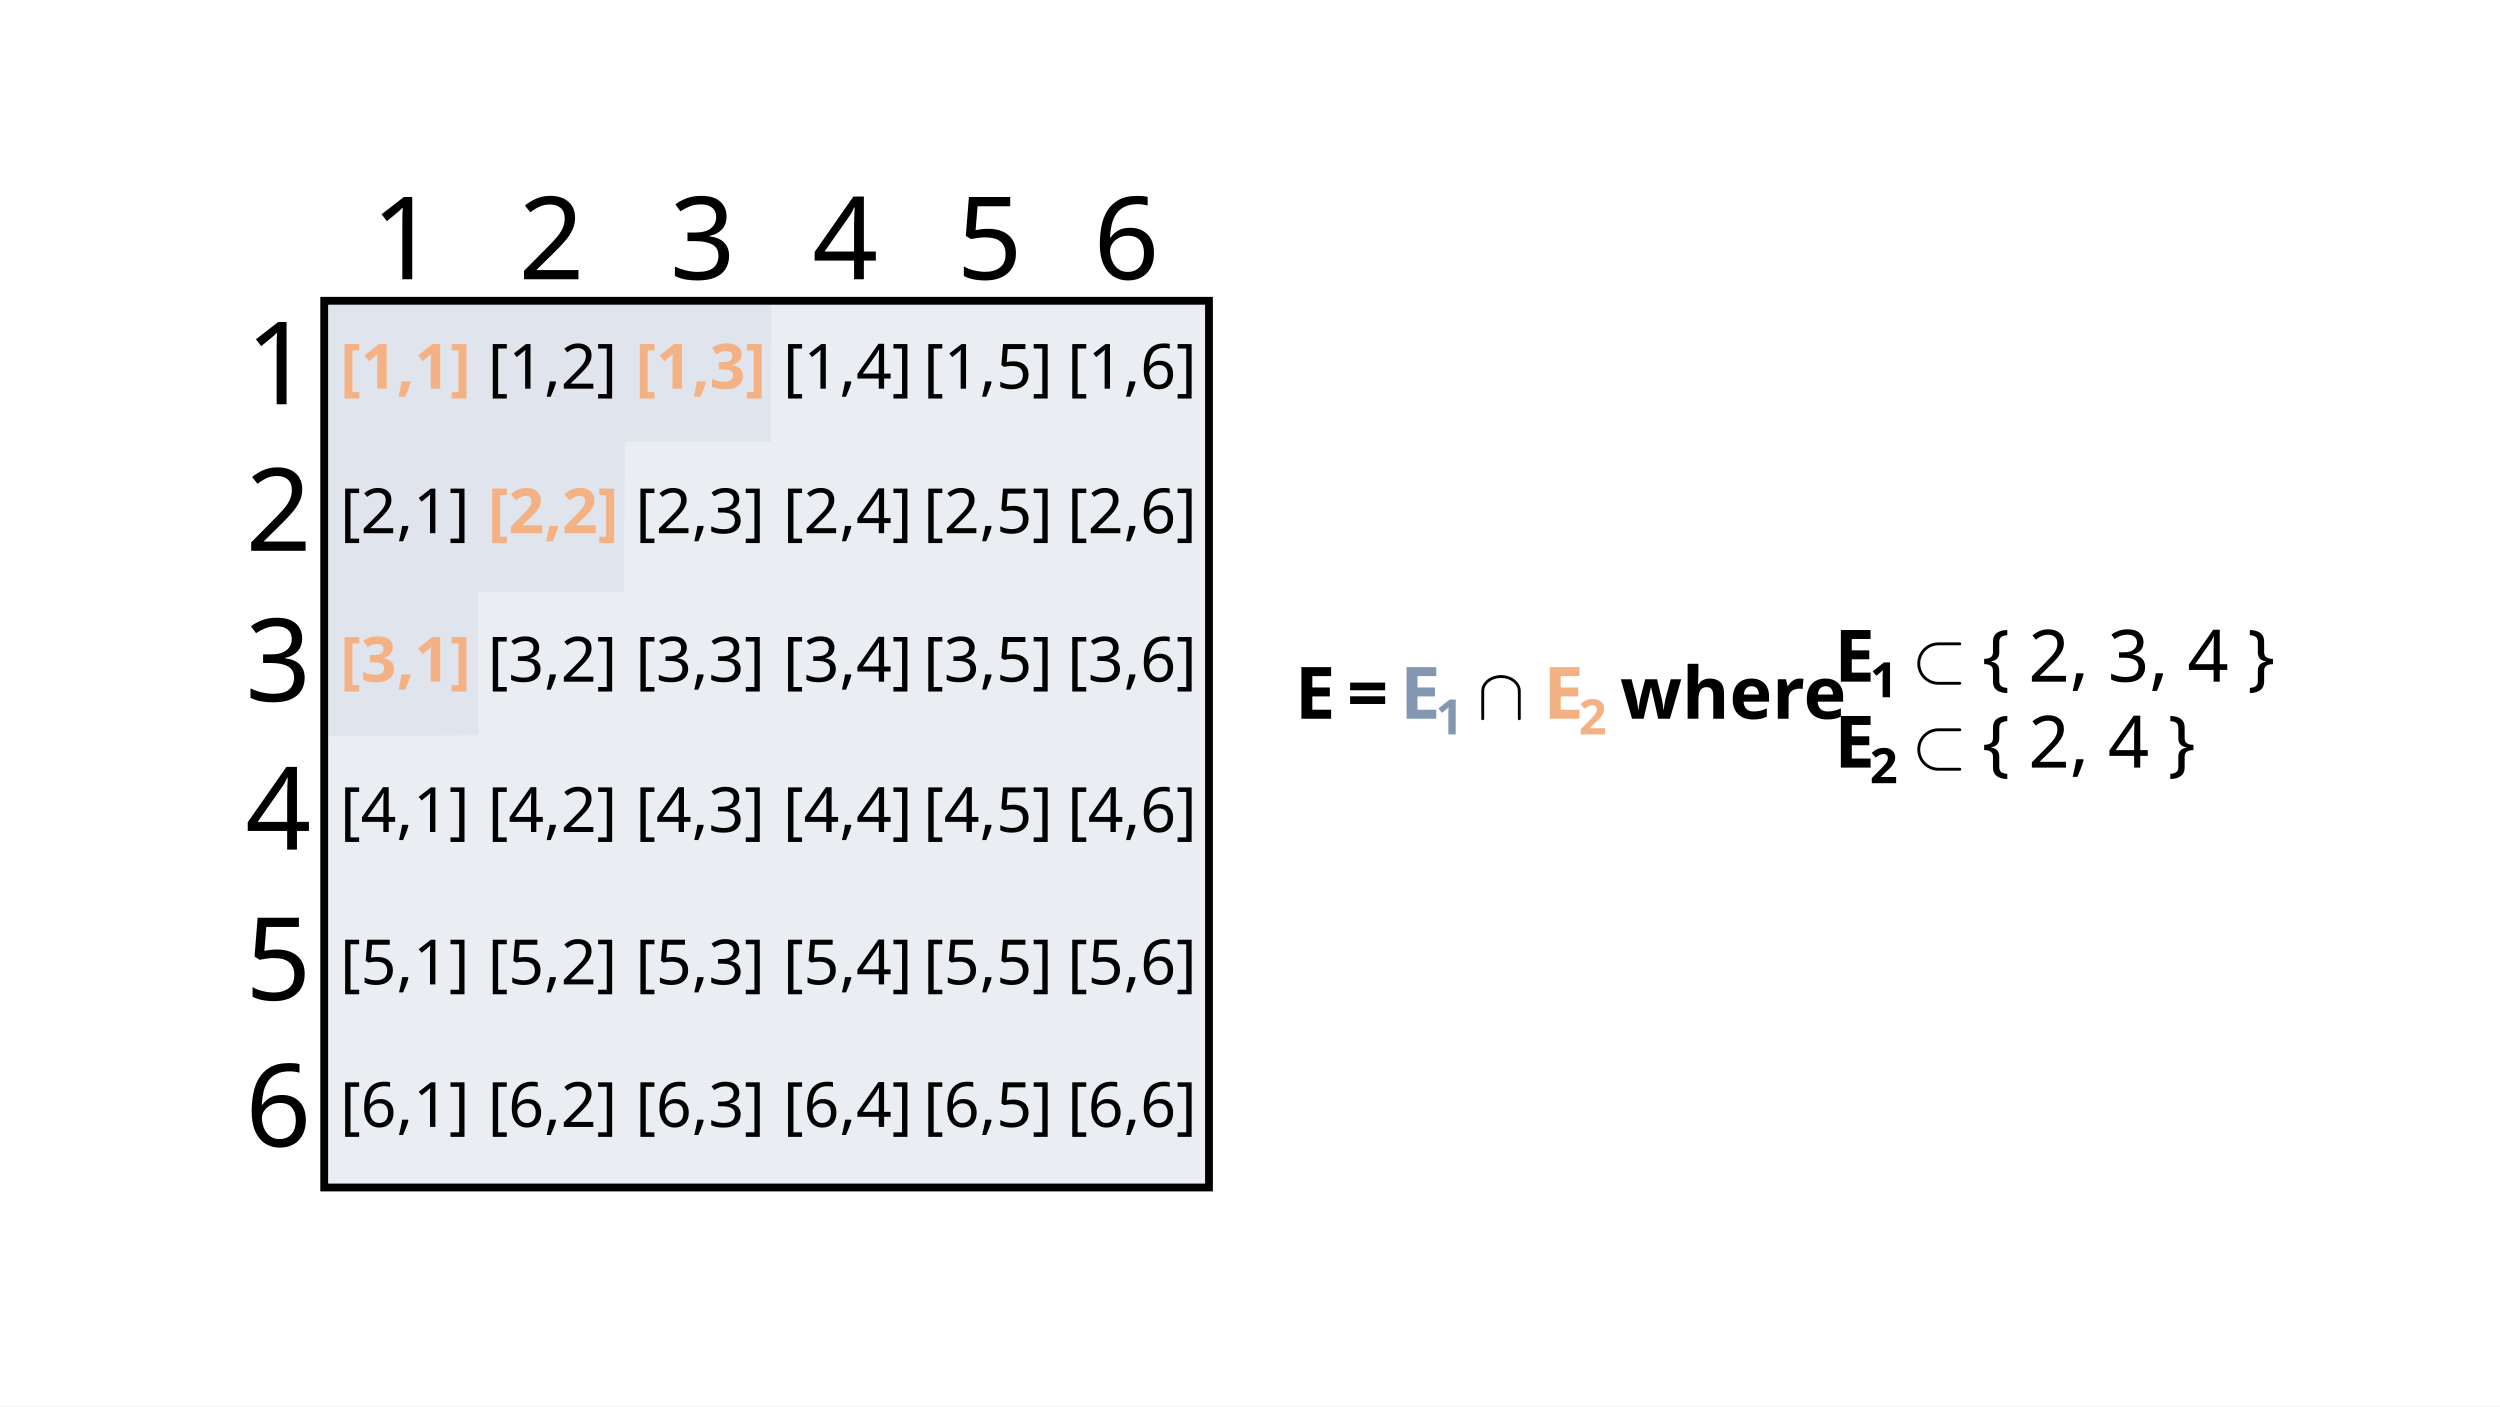
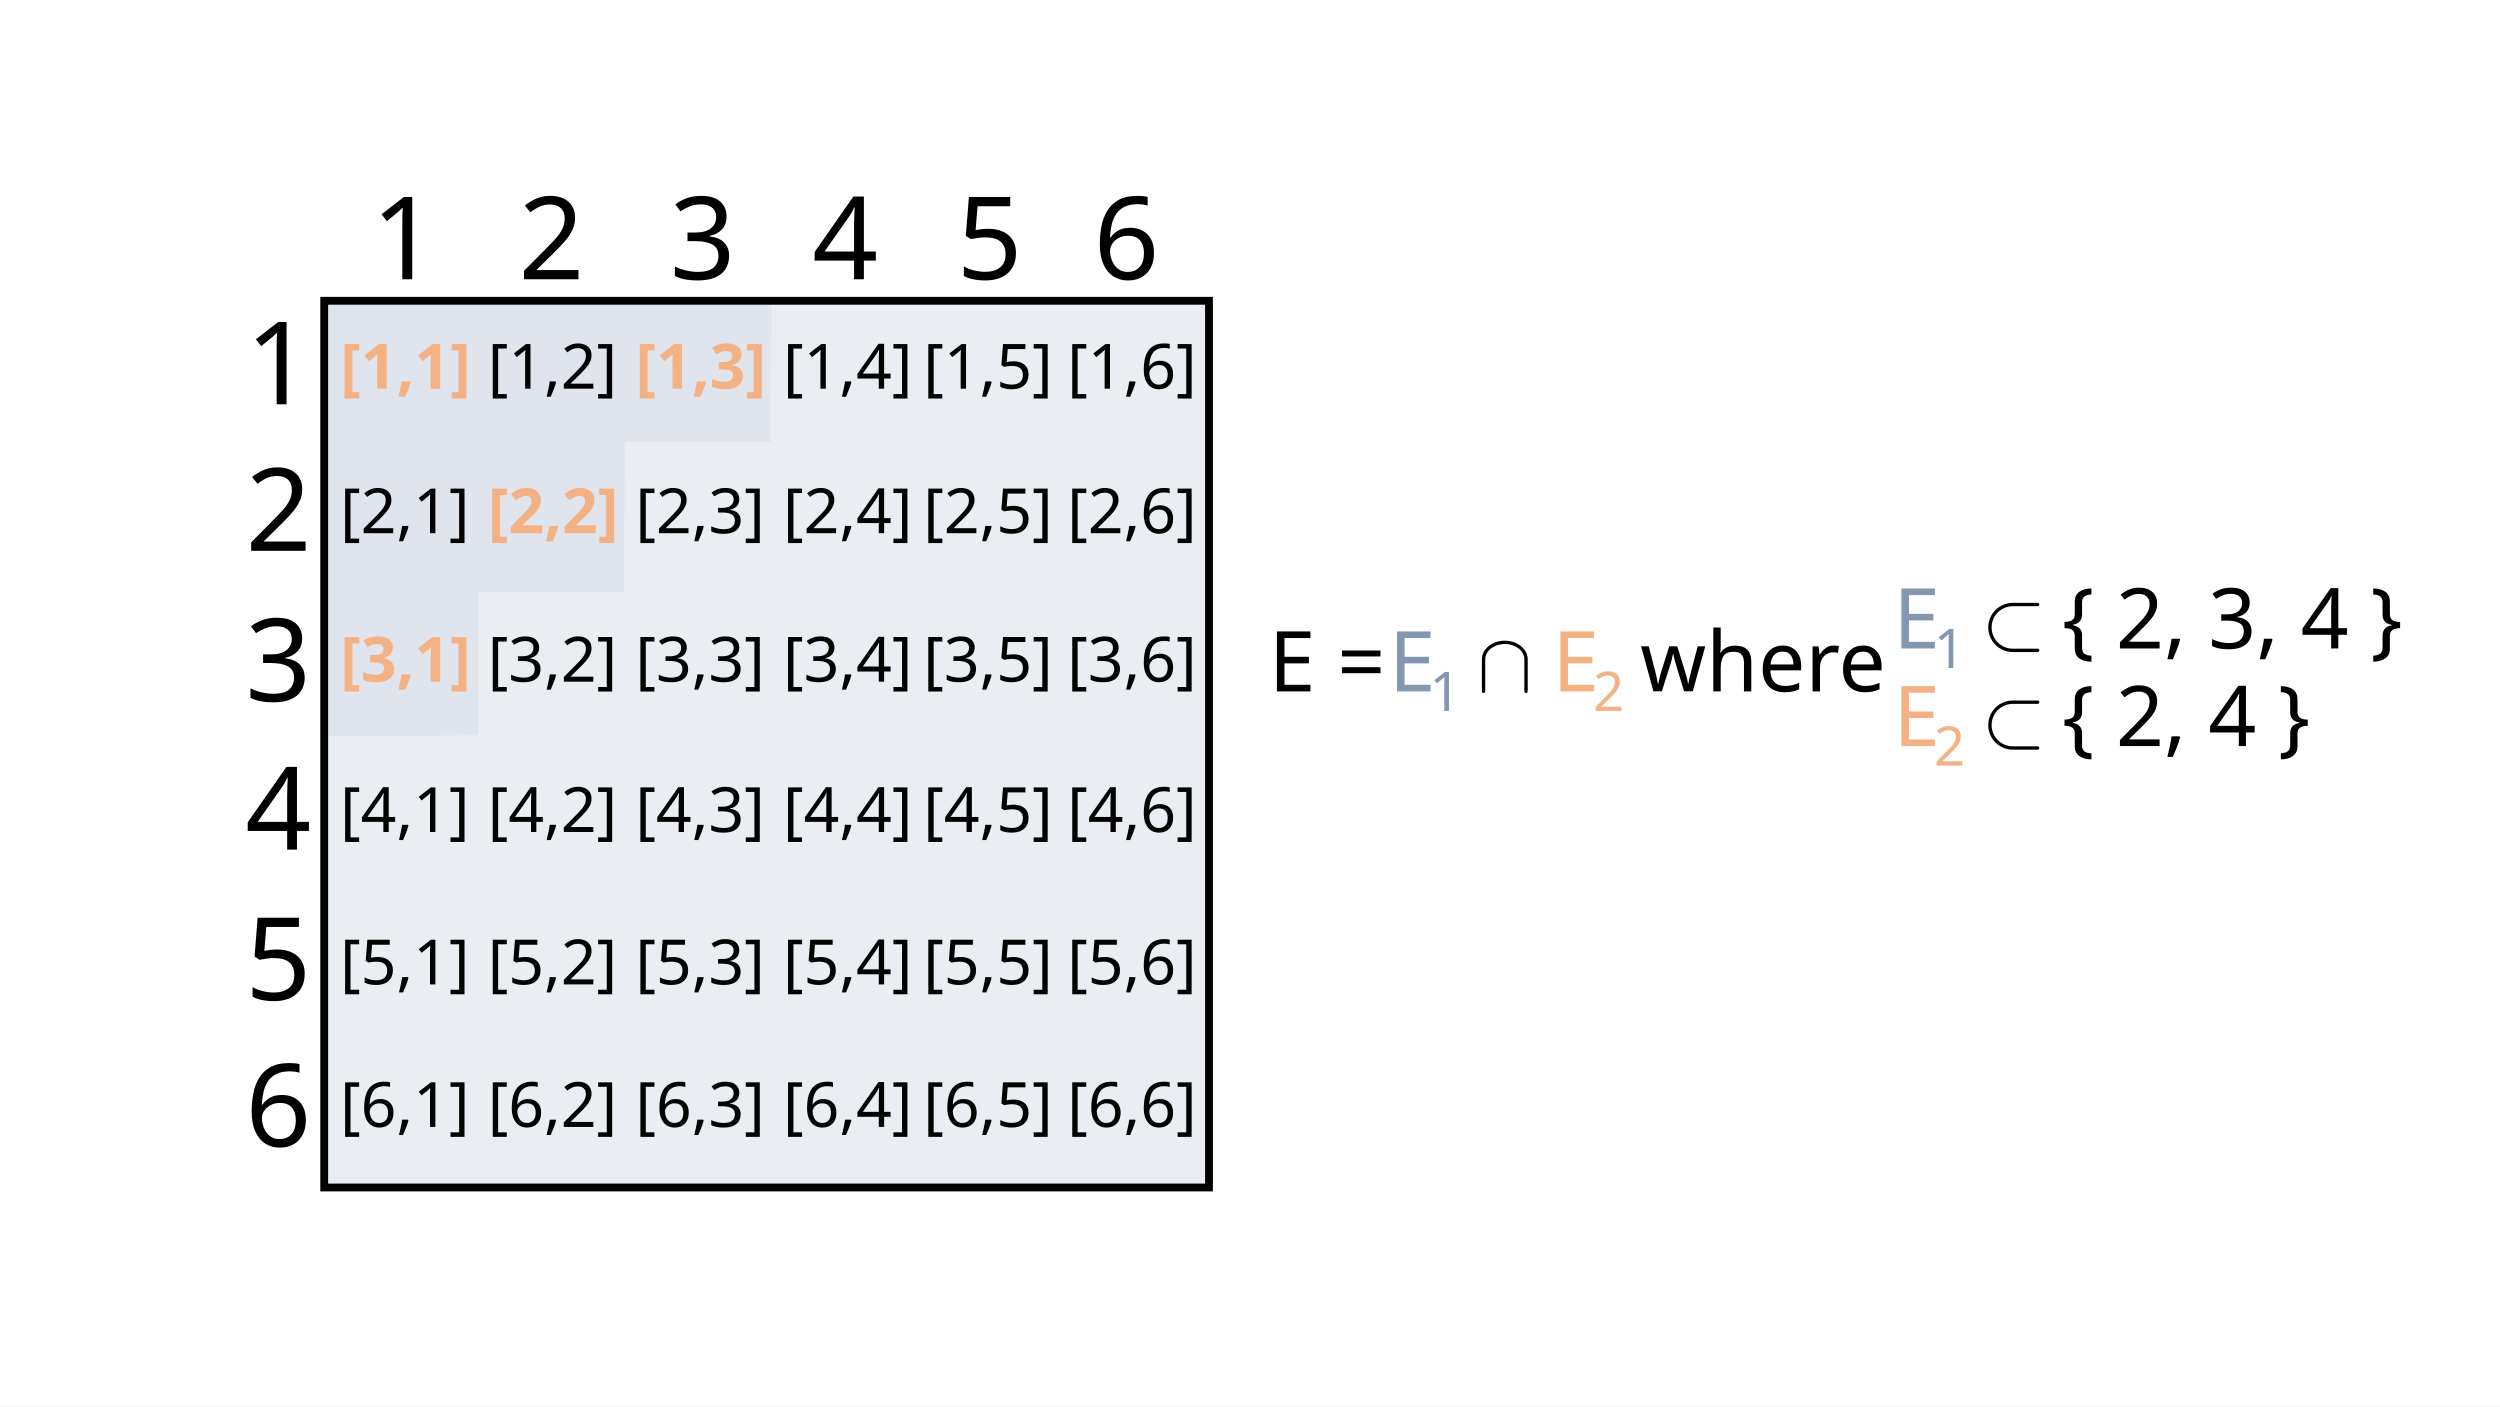
<svg xmlns="http://www.w3.org/2000/svg" width="1280" height="720" overflow="hidden">
  <defs>
    <clipPath id="clip0">
      <rect x="0" y="0" width="1280" height="720" />
    </clipPath>
  </defs>
  <g clip-path="url(#clip0)">
    <rect x="0" y="0" width="1280" height="720" fill="#FFFFFF" />
    <path d="M165.1 152C164.753 224.209 165.448 304.791 165.1 377L244.853 376.477C244.68 355.895 245.027 323.802 244.854 303.221L319.394 303.221C319.568 278.802 319.741 250.721 319.915 226.302L394.456 226.302C394.282 203.453 395.151 175.372 394.977 152.523L165.1 152Z" fill="#D6DCE5" fill-rule="evenodd" fill-opacity="0.502" />
    <rect x="166" y="154" width="453" height="454" stroke="#000000" stroke-width="4" stroke-miterlimit="8" fill="#D6DCE5" fill-opacity="0.502" />
    <text font-family="Calibri,Calibri_MSFontService,sans-serif" font-weight="400" font-size="59" transform="translate(190.122 143)">1<tspan font-size="59" x="75.348" y="0">2</tspan>
      <tspan font-size="59" x="152.782" y="0">3</tspan>
      <tspan font-size="59" x="225.743" y="0">4</tspan>
      <tspan font-size="59" x="299.656" y="0">5</tspan>
      <tspan font-size="59" x="369.739" y="0">6</tspan>
      <tspan font-size="59" x="-64.347" y="64">1</tspan>
      <tspan font-size="59" x="-64.347" y="139">2</tspan>
      <tspan font-size="59" x="-64.517" y="216">3</tspan>
      <tspan font-size="59" x="-64.517" y="292">4</tspan>
      <tspan font-size="59" x="-64.517" y="369">5</tspan>
      <tspan font-size="59" x="-64.517" y="444">6</tspan>
      <tspan fill="#F4B183" font-weight="700" font-size="32" x="-15.977" y="56">[1,1]</tspan>
      <tspan font-size="32" x="59.614" y="56">[1,2]</tspan>
      <tspan fill="#F4B183" font-weight="700" font-size="32" x="135.204" y="56">[1,3]</tspan>
      <tspan font-size="32" x="210.795" y="56">[1,4]</tspan>
      <tspan font-size="32" x="282.606" y="56">[1,5]</tspan>
      <tspan font-size="32" x="356.307" y="56">[1,6]</tspan>
      <tspan font-size="32" x="-15.977" y="130">[2,1]</tspan>
      <tspan fill="#F4B183" font-weight="700" font-size="32" x="59.614" y="130">[2,2]</tspan>
      <tspan font-size="32" x="135.204" y="130">[2,3]</tspan>
      <tspan font-size="32" x="210.795" y="130">[2,4]</tspan>
      <tspan font-size="32" x="282.606" y="130">[2,5]</tspan>
      <tspan font-size="32" x="356.307" y="130">[2,6]</tspan>
      <tspan fill="#F4B183" font-weight="700" font-size="32" x="-15.977" y="206">[3,1]</tspan>
      <tspan font-size="32" x="59.614" y="206">[3,2]</tspan>
      <tspan font-size="32" x="135.204" y="206">[3,3]</tspan>
      <tspan font-size="32" x="210.795" y="206">[3,4]</tspan>
      <tspan font-size="32" x="282.606" y="206">[3,5]</tspan>
      <tspan font-size="32" x="356.307" y="206">[3,6]</tspan>
      <tspan font-size="32" x="-15.977" y="283">[4,1]</tspan>
      <tspan font-size="32" x="59.614" y="283">[4,2]</tspan>
      <tspan font-size="32" x="135.204" y="283">[4,3]</tspan>
      <tspan font-size="32" x="210.795" y="283">[4,4]</tspan>
      <tspan font-size="32" x="282.606" y="283">[4,5]</tspan>
      <tspan font-size="32" x="356.307" y="283">[4,6]</tspan>
      <tspan font-size="32" x="-15.977" y="434">[6,1]</tspan>
      <tspan font-size="32" x="59.614" y="434">[6,2]</tspan>
      <tspan font-size="32" x="135.204" y="434">[6,3]</tspan>
      <tspan font-size="32" x="210.795" y="434">[6,4]</tspan>
      <tspan font-size="32" x="282.606" y="434">[6,5]</tspan>
      <tspan font-size="32" x="356.307" y="434">[6,6]</tspan>
      <tspan font-size="32" x="-15.977" y="361">[5,1]</tspan>
      <tspan font-size="32" x="59.614" y="361">[5,2]</tspan>
      <tspan font-size="32" x="135.204" y="361">[5,3]</tspan>
      <tspan font-size="32" x="210.795" y="361">[5,4]</tspan>
      <tspan font-size="32" x="282.606" y="361">[5,5]</tspan>
      <tspan font-size="32" x="356.307" y="361">[5,6]</tspan>
-       <tspan font-weight="700" font-size="37" x="472.876" y="225">E </tspan>
-       <tspan font-weight="700" font-size="37" x="499.543" y="225">= </tspan>
-       <tspan fill="#8497B0" font-weight="700" font-size="37" x="526.709" y="225">E</tspan>
-       <tspan fill="#8497B0" font-weight="700" font-size="25" x="544.876" y="233">1</tspan>
-       <tspan font-family="Cambria Math,Cambria Math_MSFontService,sans-serif" font-size="37" x="566.043" y="225">∩</tspan>
-       <tspan fill="#F4B183" font-weight="700" font-size="37" x="600.043" y="225">E</tspan>
-       <tspan fill="#F4B183" font-weight="700" font-size="25" x="618.209" y="233">2</tspan>
-       <tspan font-weight="700" font-size="37" x="639.376" y="225">where</tspan>
-       <tspan font-weight="700" font-size="37" x="749.069" y="206">E</tspan>
-       <tspan font-weight="700" font-size="25" x="767.236" y="214">1</tspan>
-       <tspan font-family="Cambria Math,Cambria Math_MSFontService,sans-serif" font-size="37" x="788.403" y="206">⊂</tspan>
-       <tspan font-size="37" x="824.736" y="206">{ 2, 3, 4 }</tspan>
-       <tspan font-weight="700" font-size="37" x="749.069" y="250">E</tspan>
-       <tspan font-weight="700" font-size="25" x="767.236" y="258">2</tspan>
-       <tspan font-family="Cambria Math,Cambria Math_MSFontService,sans-serif" font-size="37" x="788.403" y="250">⊂</tspan>
-       <tspan font-size="37" x="824.736" y="250">{ 2, 4 }</tspan>
+       <tspan font-size="43" x="459.478" y="211">E = </tspan>
+       <tspan fill="#8497B0" font-size="43" x="520.978" y="211">E</tspan>
+       <tspan fill="#8497B0" font-size="28" x="541.812" y="221">1</tspan>
+       <tspan font-family="Cambria Math,Cambria Math_MSFontService,sans-serif" font-size="43" x="565.978" y="211">∩</tspan>
+       <tspan fill="#F4B183" font-size="43" x="604.645" y="211">E</tspan>
+       <tspan fill="#F4B183" font-size="28" x="625.478" y="221">2</tspan>
+       <tspan font-size="43" x="649.645" y="211">where</tspan>
+       <tspan fill="#8497B0" font-size="43" x="779.207" y="189">E</tspan>
+       <tspan fill="#8497B0" font-size="28" x="800.04" y="199">1</tspan>
+       <tspan font-family="Cambria Math,Cambria Math_MSFontService,sans-serif" font-size="43" x="824.207" y="189">⊂</tspan>
+       <tspan font-size="43" x="865.707" y="189">{ 2, 3, 4 }</tspan>
+       <tspan fill="#F4B183" font-size="43" x="779.207" y="239">E</tspan>
+       <tspan fill="#F4B183" font-size="28" x="800.04" y="249">2</tspan>
+       <tspan font-family="Cambria Math,Cambria Math_MSFontService,sans-serif" font-size="43" x="824.207" y="239">⊂</tspan>
+       <tspan font-size="43" x="865.707" y="239">{ 2, 4 }</tspan>
    </text>
  </g>
</svg>
